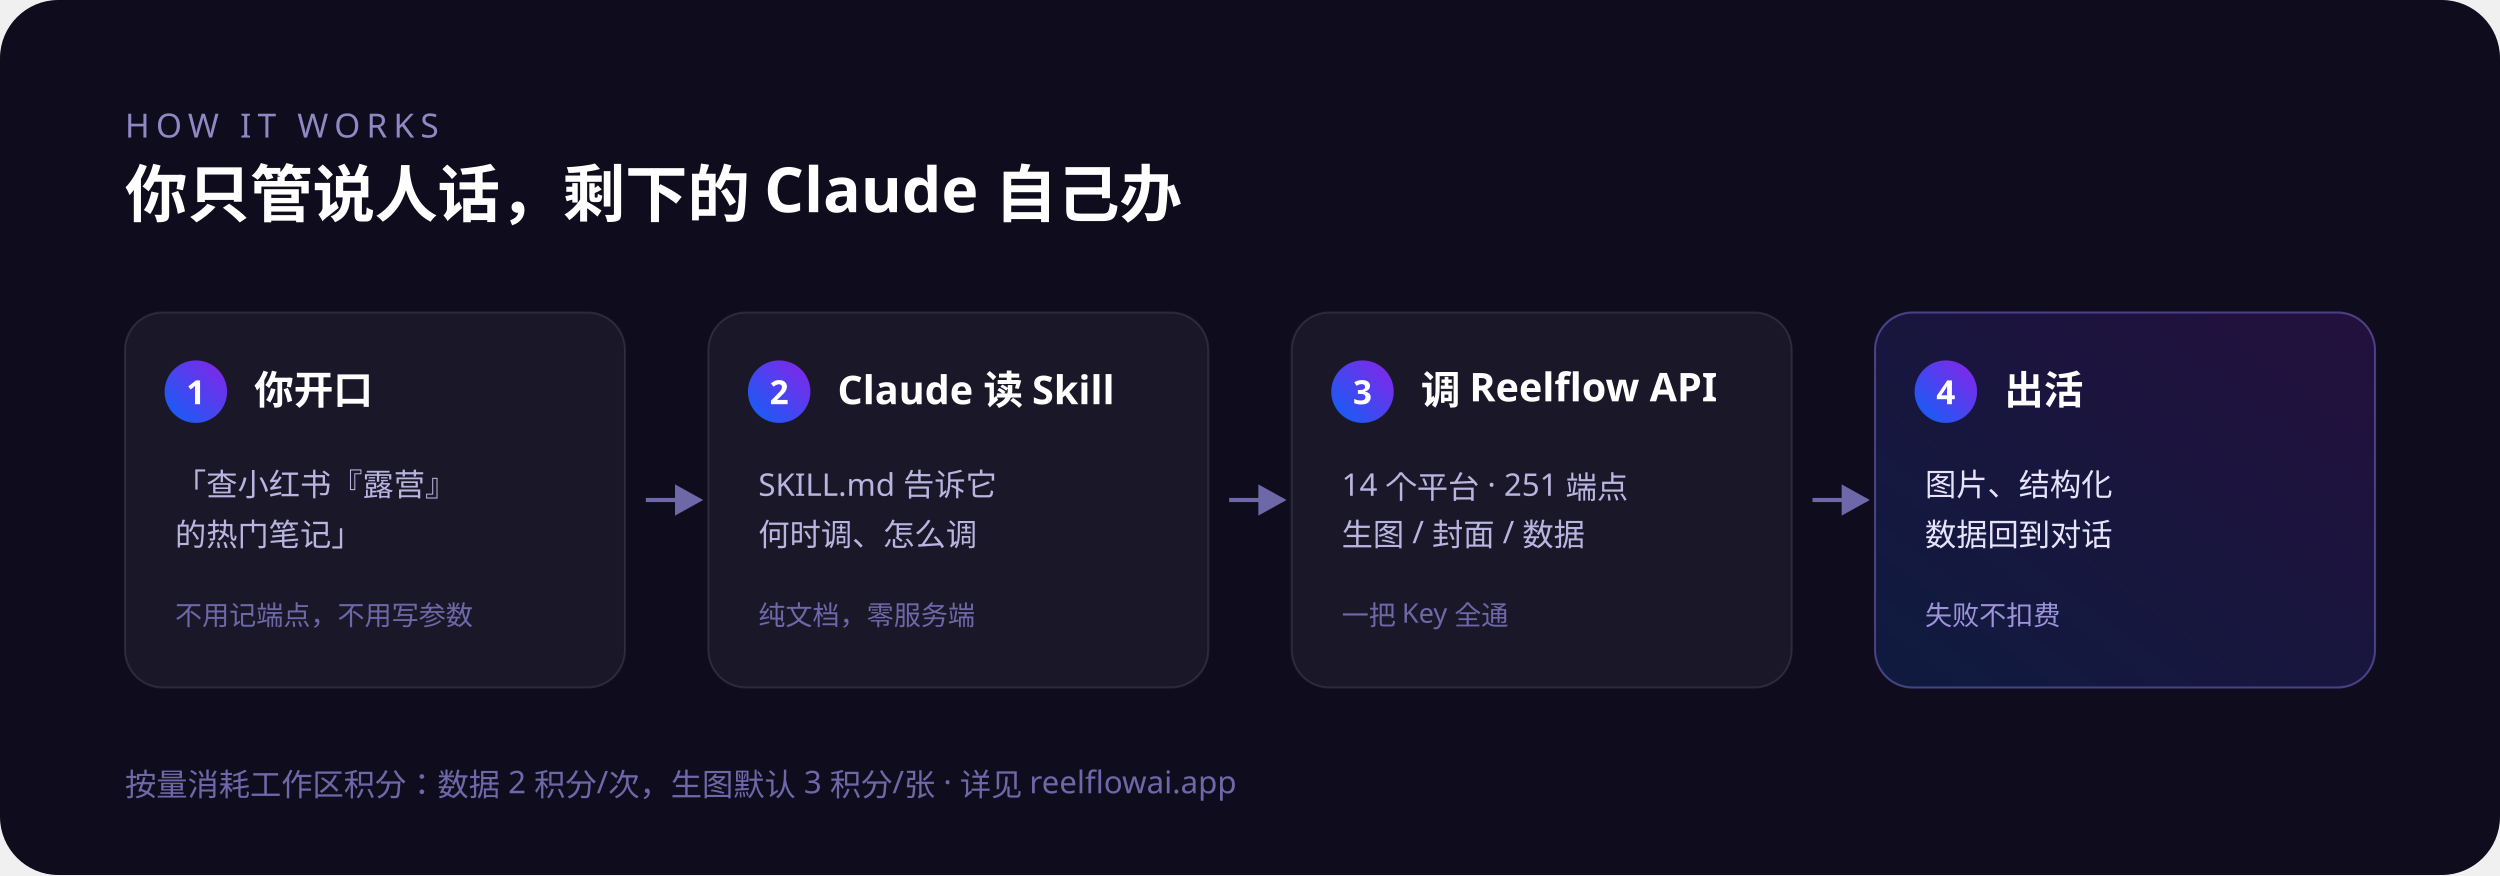
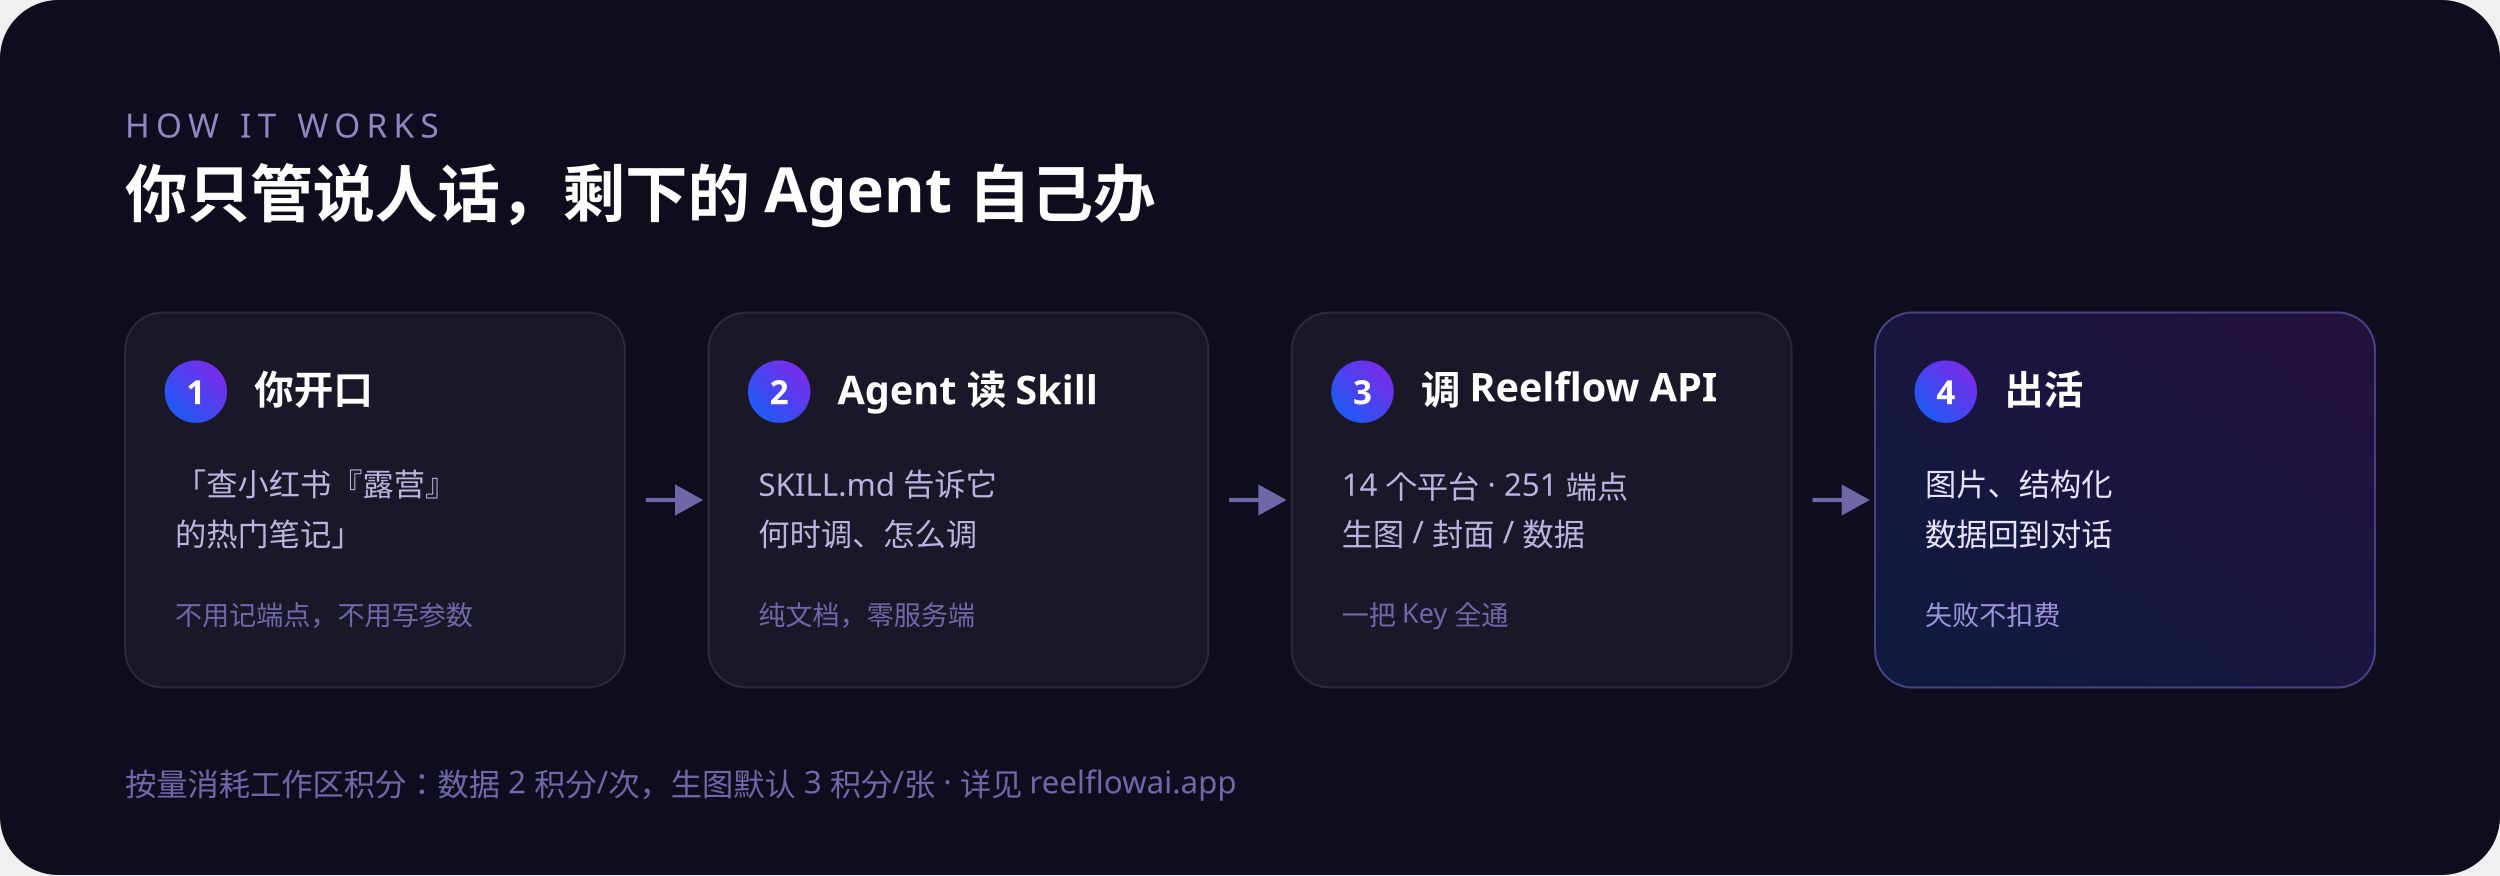
- <svg xmlns="http://www.w3.org/2000/svg" viewBox="0 0 1200 420" width="1200" height="420" role="img" aria-label="工作流：你说一句话，Claude 读 SKILL.md 决定调用 Reelflow API，图片与数据回到对话里">
+ <svg xmlns="http://www.w3.org/2000/svg" viewBox="0 0 1200 420" width="1200" height="420" role="img" aria-label="工作流：你说一句话，Agent 读 SKILL.md 决定调用 Reelflow API，图片与数据回到对话里">
  <defs>
    <linearGradient id="b2" x1="0" y1="1" x2="1" y2="0">
      <stop offset="0" stop-color="#0B63F6" />
      <stop offset="1" stop-color="#8B22E8" />
    </linearGradient>
    <marker id="arw" viewBox="0 0 12 12" refX="9" refY="6" markerWidth="9" markerHeight="9" orient="auto">
      <path d="M1 1 L10 6 L1 11 Z" fill="#6E67A8" />
    </marker>
    <clipPath id="r2">
      <rect width="1200" height="420" rx="28" />
    </clipPath>
  </defs>
  <g clip-path="url(#r2)" font-family="'Segoe UI','PingFang SC','Microsoft YaHei','Hiragino Sans GB',system-ui,sans-serif">
    <rect width="1200" height="420" fill="#0A0A12" />
    <rect width="1200" height="420" fill="#6C4BF0" fill-opacity="0.05" />
    <text x="60" y="66" fill="#8E88C4" font-size="16" letter-spacing="3">HOW IT WORKS</text>
-     <text x="60" y="104" fill="#FFFFFF" font-size="30" font-weight="700">你只管说人话，剩下的 Claude 自己办</text>
+     <text x="60" y="104" fill="#FFFFFF" font-size="30" font-weight="700">你只管说人话，剩下的 Agent 自己办</text>
    <g>
      <g transform="translate(60 150)">
        <rect width="240" height="180" rx="18" fill="#FFFFFF" fill-opacity="0.05" stroke="#FFFFFF" stroke-opacity="0.10" />
        <circle cx="34" cy="38" r="15" fill="url(#b2)" />
        <text x="34" y="44" fill="#FFFFFF" font-size="16" font-weight="700" text-anchor="middle">1</text>
        <text x="62" y="44" fill="#FFFFFF" font-size="19" font-weight="600">你开口</text>
        <text x="24" y="88" fill="#B9B4E0" font-size="15">「查小红书『露营』</text>
        <text x="24" y="112" fill="#B9B4E0" font-size="15">的热门笔记」</text>
        <text x="24" y="150" fill="#6E67A8" font-size="13">不用记端点，不用写参数</text>
      </g>
      <line x1="310" y1="240" x2="336" y2="240" stroke="#6E67A8" stroke-width="2" marker-end="url(#arw)" />
      <g transform="translate(340 150)">
        <rect width="240" height="180" rx="18" fill="#FFFFFF" fill-opacity="0.05" stroke="#FFFFFF" stroke-opacity="0.10" />
        <circle cx="34" cy="38" r="15" fill="url(#b2)" />
        <text x="34" y="44" fill="#FFFFFF" font-size="16" font-weight="700" text-anchor="middle">2</text>
-         <text x="62" y="44" fill="#FFFFFF" font-size="19" font-weight="600">Claude 读 Skill</text>
+         <text x="62" y="44" fill="#FFFFFF" font-size="19" font-weight="600">Agent 读 Skill</text>
        <text x="24" y="88" fill="#B9B4E0" font-size="15">SKILL.md 告诉它</text>
        <text x="24" y="112" fill="#B9B4E0" font-size="15">何时调、怎么调</text>
        <text x="24" y="150" fill="#6E67A8" font-size="13">纯文档，零服务端</text>
      </g>
      <line x1="590" y1="240" x2="616" y2="240" stroke="#6E67A8" stroke-width="2" marker-end="url(#arw)" />
      <g transform="translate(620 150)">
        <rect width="240" height="180" rx="18" fill="#FFFFFF" fill-opacity="0.05" stroke="#FFFFFF" stroke-opacity="0.10" />
        <circle cx="34" cy="38" r="15" fill="url(#b2)" />
        <text x="34" y="44" fill="#FFFFFF" font-size="16" font-weight="700" text-anchor="middle">3</text>
        <text x="62" y="44" fill="#FFFFFF" font-size="19" font-weight="600">调 Reelflow API</text>
        <text x="24" y="88" fill="#B9B4E0" font-size="15">14 个平台 · 251 端点</text>
        <text x="24" y="112" fill="#B9B4E0" font-size="15">生图 / 封面 / 数据</text>
        <text x="24" y="150" fill="#6E67A8" font-size="13">一把 Key 全通</text>
      </g>
      <line x1="870" y1="240" x2="896" y2="240" stroke="#6E67A8" stroke-width="2" marker-end="url(#arw)" />
      <g transform="translate(900 150)">
        <rect width="240" height="180" rx="18" fill="url(#b2)" fill-opacity="0.16" stroke="#8B7BF0" stroke-opacity="0.45" />
        <circle cx="34" cy="38" r="15" fill="url(#b2)" />
        <text x="34" y="44" fill="#FFFFFF" font-size="16" font-weight="700" text-anchor="middle">4</text>
        <text x="62" y="44" fill="#FFFFFF" font-size="19" font-weight="600">出活</text>
        <text x="24" y="88" fill="#E6E3FA" font-size="15">图片、结构化</text>
        <text x="24" y="112" fill="#E6E3FA" font-size="15">数据回到对话</text>
        <text x="24" y="150" fill="#9C93D8" font-size="13">失败不扣费</text>
      </g>
    </g>
    <text x="60" y="382" fill="#6E67A8" font-size="15">按量消耗工作区积分：数据 2 积分/次，生图默认 3 积分/张 · 详见 reelflowai.app</text>
  </g>
</svg>
